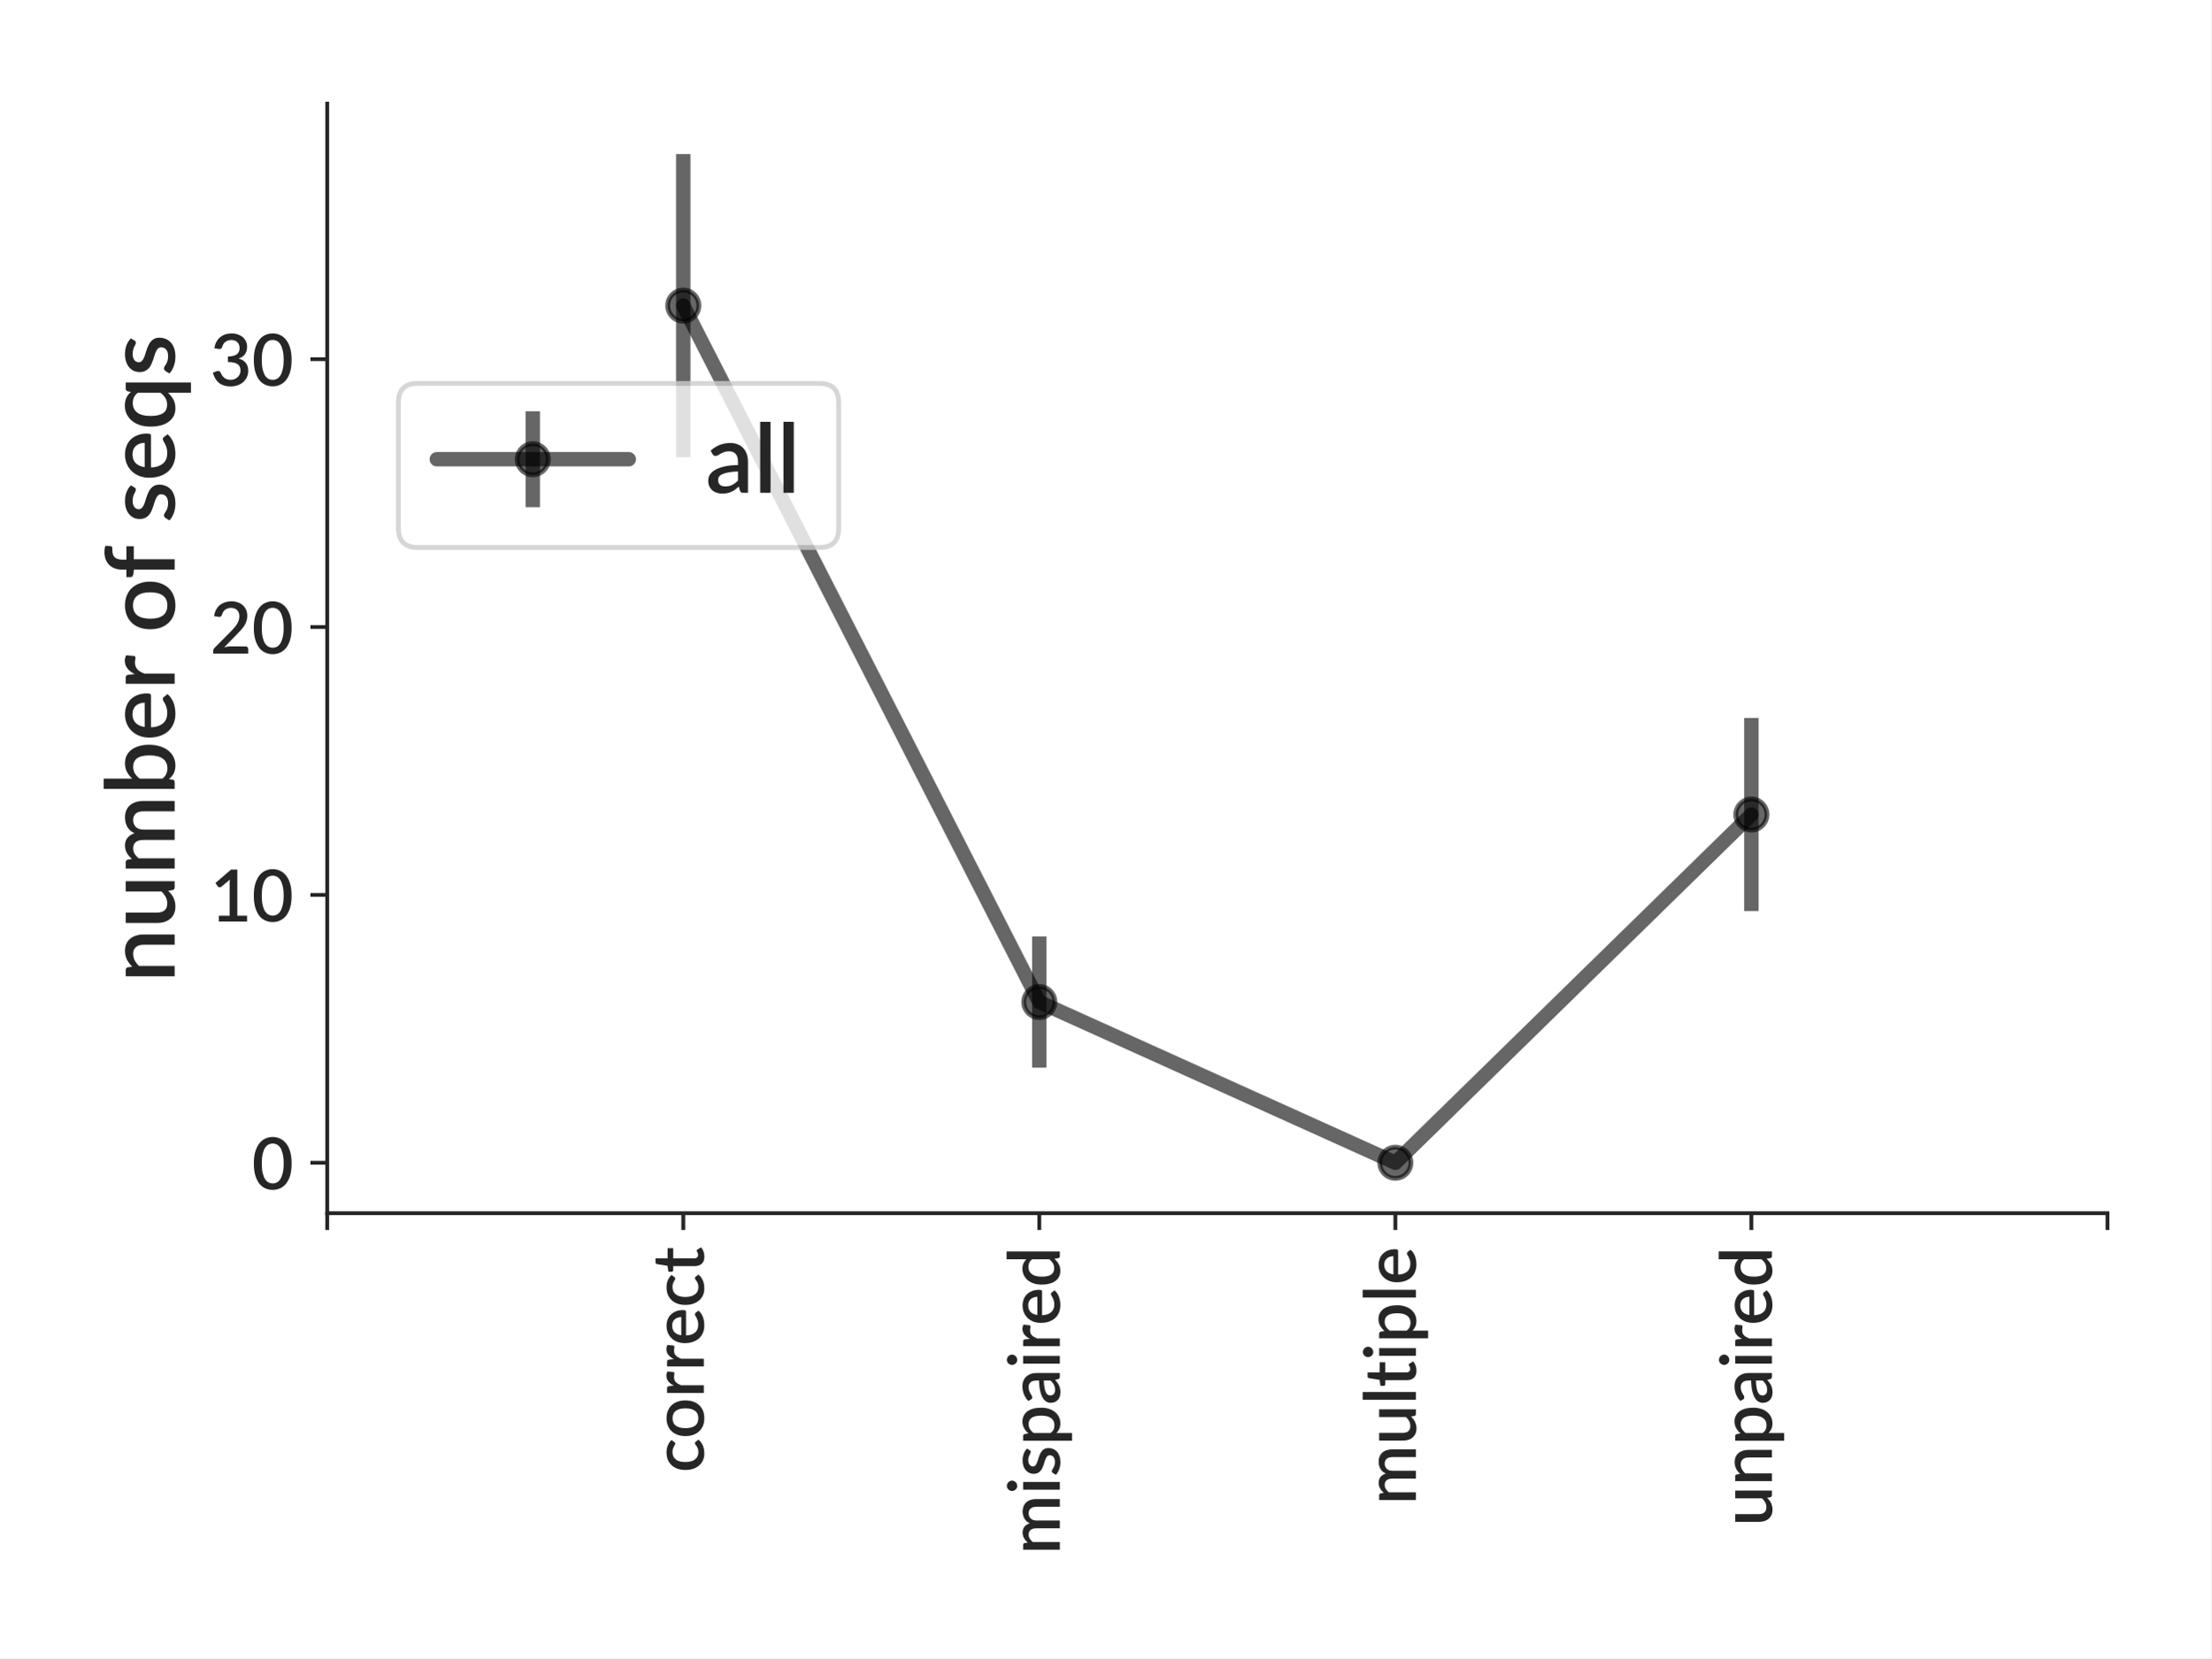
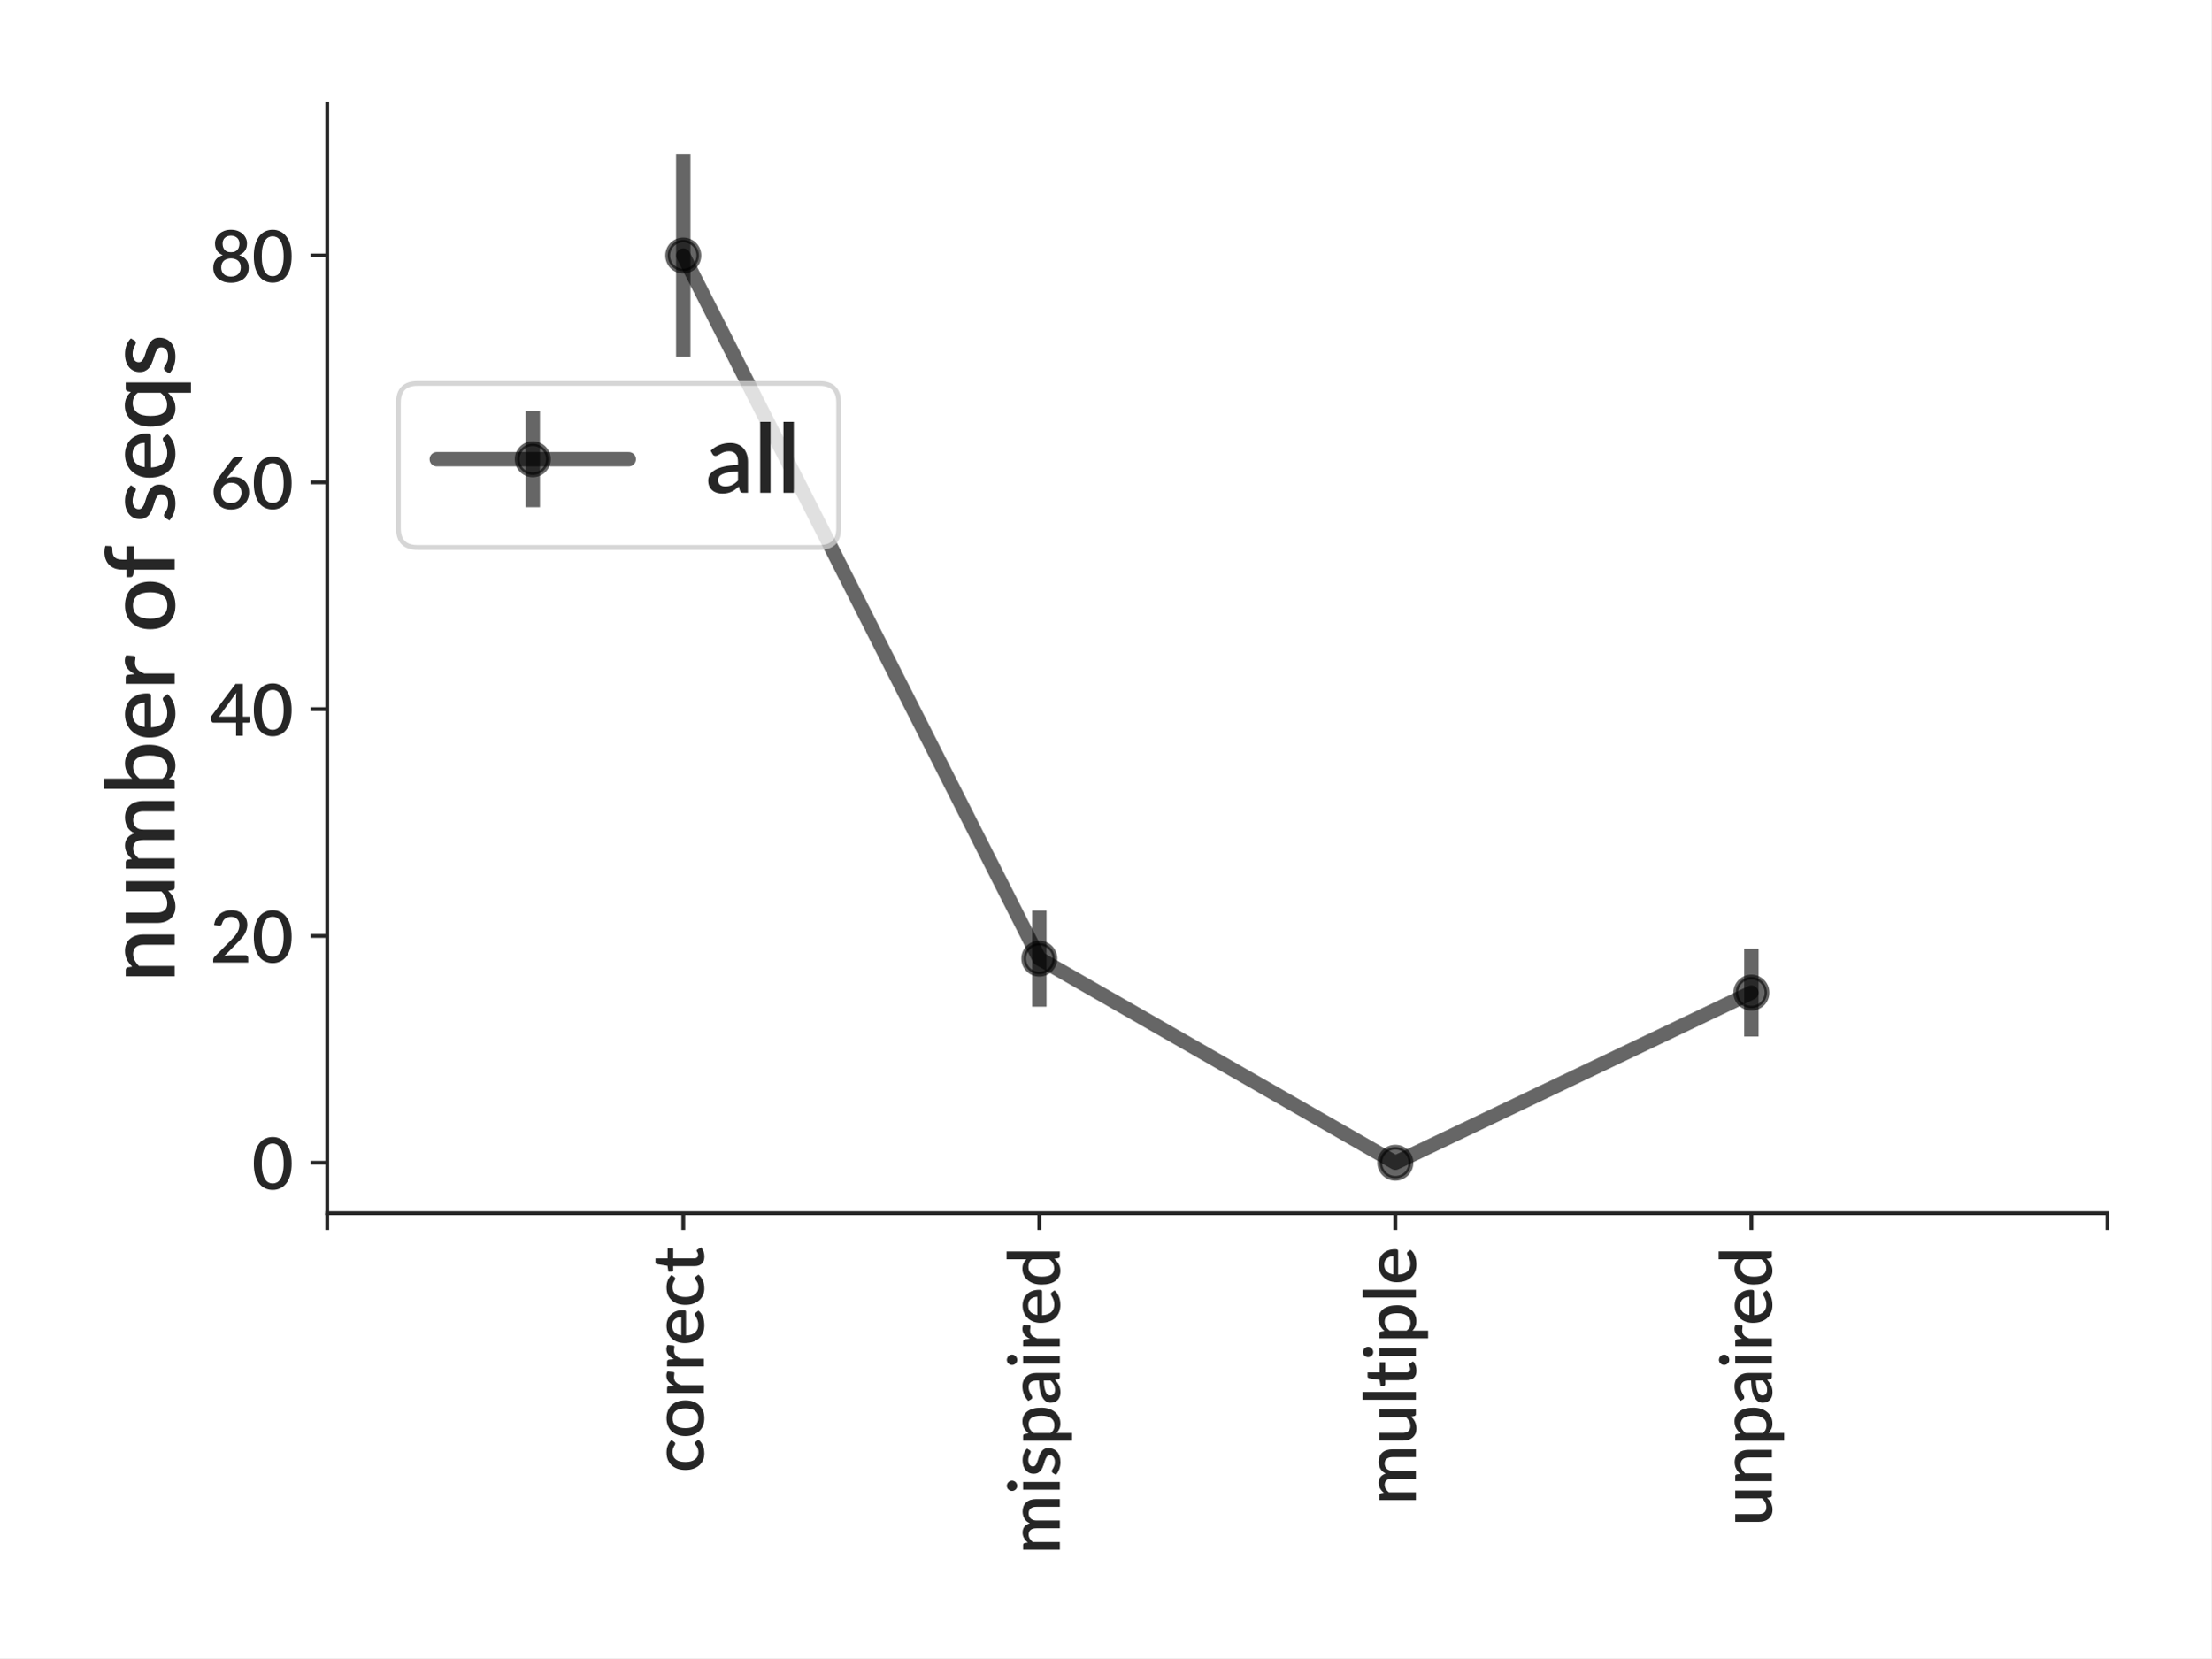
<svg xmlns="http://www.w3.org/2000/svg" xmlns:xlink="http://www.w3.org/1999/xlink" height="345.6pt" version="1.1" viewBox="0 0 460.8 345.6" width="460.8pt">
  <defs>
    <style type="text/css">*{stroke-linecap:butt;stroke-linejoin:round;}</style>
  </defs>
  <g id="figure_1">
    <g id="patch_1">
      <path d="M 0 345.6  L 460.8 345.6  L 460.8 0  L 0 0  z " style="fill:#ffffff;" />
    </g>
    <g id="axes_1">
      <g id="patch_2">
        <path d="M 68.191 252.866  L 439.2 252.866  L 439.2 21.6  L 68.191 21.6  z " style="fill:#ffffff;" />
      </g>
      <g id="matplotlib.axis_1">
        <g id="xtick_1">
          <g id="line2d_1">
            <defs>
-               <path d="M 0 0  L 0 3.5  " id="m8ca9729e6a" style="stroke:#262626;stroke-width:0.8;" />
+               <path d="M 0 0  L 0 3.5  " id="m1fe519bdf0" style="stroke:#262626;stroke-width:0.8;" />
            </defs>
            <g>
-               <use style="fill:#262626;stroke:#262626;stroke-width:0.8;" x="68.191" xlink:href="#m8ca9729e6a" y="252.866" />
+               <use style="fill:#262626;stroke:#262626;stroke-width:0.8;" x="68.191" xlink:href="#m1fe519bdf0" y="252.866" />
            </g>
          </g>
        </g>
        <g id="xtick_2">
          <g id="line2d_2">
            <g>
-               <use style="fill:#262626;stroke:#262626;stroke-width:0.8;" x="142.393" xlink:href="#m8ca9729e6a" y="252.866" />
+               <use style="fill:#262626;stroke:#262626;stroke-width:0.8;" x="142.393" xlink:href="#m1fe519bdf0" y="252.866" />
            </g>
          </g>
          <g id="text_1">
            <text style="fill:#262626;font-family:Lato;font-size:15px;font-stretch:normal;font-style:normal;font-weight:600;" transform="translate(146.671 306.9539)rotate(-90)">correct</text>
          </g>
        </g>
        <g id="xtick_3">
          <g id="line2d_3">
            <g>
-               <use style="fill:#262626;stroke:#262626;stroke-width:0.8;" x="216.594" xlink:href="#m8ca9729e6a" y="252.866" />
+               <use style="fill:#262626;stroke:#262626;stroke-width:0.8;" x="216.594" xlink:href="#m1fe519bdf0" y="252.866" />
            </g>
          </g>
          <g id="text_2">
            <text style="fill:#262626;font-family:Lato;font-size:15px;font-stretch:normal;font-style:normal;font-weight:600;" transform="translate(220.8729 324)rotate(-90)">mispaired</text>
          </g>
        </g>
        <g id="xtick_4">
          <g id="line2d_4">
            <g>
-               <use style="fill:#262626;stroke:#262626;stroke-width:0.8;" x="290.796" xlink:href="#m8ca9729e6a" y="252.866" />
+               <use style="fill:#262626;stroke:#262626;stroke-width:0.8;" x="290.796" xlink:href="#m1fe519bdf0" y="252.866" />
            </g>
          </g>
          <g id="text_3">
            <text style="fill:#262626;font-family:Lato;font-size:15px;font-stretch:normal;font-style:normal;font-weight:600;" transform="translate(295.0748 313.6383)rotate(-90)">multiple</text>
          </g>
        </g>
        <g id="xtick_5">
          <g id="line2d_5">
            <g>
-               <use style="fill:#262626;stroke:#262626;stroke-width:0.8;" x="364.998" xlink:href="#m8ca9729e6a" y="252.866" />
+               <use style="fill:#262626;stroke:#262626;stroke-width:0.8;" x="364.998" xlink:href="#m1fe519bdf0" y="252.866" />
            </g>
          </g>
          <g id="text_4">
            <text style="fill:#262626;font-family:Lato;font-size:15px;font-stretch:normal;font-style:normal;font-weight:600;" transform="translate(369.2766 318.1102)rotate(-90)">unpaired</text>
          </g>
        </g>
        <g id="xtick_6">
          <g id="line2d_6">
            <g>
-               <use style="fill:#262626;stroke:#262626;stroke-width:0.8;" x="439.2" xlink:href="#m8ca9729e6a" y="252.866" />
+               <use style="fill:#262626;stroke:#262626;stroke-width:0.8;" x="439.2" xlink:href="#m1fe519bdf0" y="252.866" />
            </g>
          </g>
        </g>
      </g>
      <g id="matplotlib.axis_2">
        <g id="ytick_1">
          <g id="line2d_7">
            <defs>
-               <path d="M 0 0  L -3.5 0  " id="m556c1ee045" style="stroke:#262626;stroke-width:0.8;" />
+               <path d="M 0 0  L -3.5 0  " id="m7ca2e92763" style="stroke:#262626;stroke-width:0.8;" />
            </defs>
            <g>
-               <use style="fill:#262626;stroke:#262626;stroke-width:0.8;" x="68.191" xlink:href="#m556c1ee045" y="242.354" />
+               <use style="fill:#262626;stroke:#262626;stroke-width:0.8;" x="68.191" xlink:href="#m7ca2e92763" y="242.354" />
            </g>
          </g>
          <g id="text_5">
            <text style="fill:#262626;font-family:Lato;font-size:15px;font-stretch:normal;font-style:normal;font-weight:600;text-anchor:end;" transform="rotate(-0, 61.19062, 247.9036)" x="61.191" y="247.904">0</text>
          </g>
        </g>
        <g id="ytick_2">
          <g id="line2d_8">
            <g>
-               <use style="fill:#262626;stroke:#262626;stroke-width:0.8;" x="68.191" xlink:href="#m556c1ee045" y="186.523" />
+               <use style="fill:#262626;stroke:#262626;stroke-width:0.8;" x="68.191" xlink:href="#m7ca2e92763" y="195.079" />
            </g>
          </g>
          <g id="text_6">
-             <text style="fill:#262626;font-family:Lato;font-size:15px;font-stretch:normal;font-style:normal;font-weight:600;text-anchor:end;" transform="rotate(-0, 61.19062, 192.0727)" x="61.191" y="192.073">10</text>
+             <text style="fill:#262626;font-family:Lato;font-size:15px;font-stretch:normal;font-style:normal;font-weight:600;text-anchor:end;" transform="rotate(-0, 61.19062, 200.6287)" x="61.191" y="200.629">20</text>
          </g>
        </g>
        <g id="ytick_3">
          <g id="line2d_9">
            <g>
-               <use style="fill:#262626;stroke:#262626;stroke-width:0.8;" x="68.191" xlink:href="#m556c1ee045" y="130.692" />
+               <use style="fill:#262626;stroke:#262626;stroke-width:0.8;" x="68.191" xlink:href="#m7ca2e92763" y="147.804" />
            </g>
          </g>
          <g id="text_7">
-             <text style="fill:#262626;font-family:Lato;font-size:15px;font-stretch:normal;font-style:normal;font-weight:600;text-anchor:end;" transform="rotate(-0, 61.19062, 136.2418)" x="61.191" y="136.242">20</text>
+             <text style="fill:#262626;font-family:Lato;font-size:15px;font-stretch:normal;font-style:normal;font-weight:600;text-anchor:end;" transform="rotate(-0, 61.19062, 153.3538)" x="61.191" y="153.354">40</text>
          </g>
        </g>
        <g id="ytick_4">
          <g id="line2d_10">
            <g>
-               <use style="fill:#262626;stroke:#262626;stroke-width:0.8;" x="68.191" xlink:href="#m556c1ee045" y="74.861" />
+               <use style="fill:#262626;stroke:#262626;stroke-width:0.8;" x="68.191" xlink:href="#m7ca2e92763" y="100.529" />
            </g>
          </g>
          <g id="text_8">
-             <text style="fill:#262626;font-family:Lato;font-size:15px;font-stretch:normal;font-style:normal;font-weight:600;text-anchor:end;" transform="rotate(-0, 61.19062, 80.41095)" x="61.191" y="80.411">30</text>
+             <text style="fill:#262626;font-family:Lato;font-size:15px;font-stretch:normal;font-style:normal;font-weight:600;text-anchor:end;" transform="rotate(-0, 61.19062, 106.0789)" x="61.191" y="106.079">60</text>
          </g>
        </g>
-         <g id="text_9">
+         <g id="ytick_5">
+           <g id="line2d_11">
+             <g>
+               <use style="fill:#262626;stroke:#262626;stroke-width:0.8;" x="68.191" xlink:href="#m7ca2e92763" y="53.254" />
+             </g>
+           </g>
+           <g id="text_9">
+             <text style="fill:#262626;font-family:Lato;font-size:15px;font-stretch:normal;font-style:normal;font-weight:600;text-anchor:end;" transform="rotate(-0, 61.19062, 58.80404)" x="61.191" y="58.804">80</text>
+           </g>
+         </g>
+         <g id="text_10">
          <text style="fill:#262626;font-family:Lato;font-size:20px;font-stretch:normal;font-style:normal;font-weight:600;text-anchor:middle;" transform="rotate(-90, 36.4, 137.2328)" x="36.4" y="137.233">number of seqs</text>
        </g>
      </g>
      <g id="LineCollection_1">
-         <path clip-path="url(#pd736bc92d5)" d="M 142.393 95.277  L 142.393 32.112  " style="fill:none;stroke:#000000;stroke-opacity:0.6;stroke-width:3;" />
-         <path clip-path="url(#pd736bc92d5)" d="M 216.594 222.531  L 216.594 195.179  " style="fill:none;stroke:#000000;stroke-opacity:0.6;stroke-width:3;" />
-         <path clip-path="url(#pd736bc92d5)" d="M 290.796 242.354  L 290.796 242.354  " style="fill:none;stroke:#000000;stroke-opacity:0.6;stroke-width:3;" />
-         <path clip-path="url(#pd736bc92d5)" d="M 364.998 189.904  L 364.998 149.643  " style="fill:none;stroke:#000000;stroke-opacity:0.6;stroke-width:3;" />
+         <path clip-path="url(#pf1c940e045)" d="M 142.393 74.396  L 142.393 32.112  " style="fill:none;stroke:#000000;stroke-opacity:0.6;stroke-width:3;" />
+         <path clip-path="url(#pf1c940e045)" d="M 216.594 209.835  L 216.594 189.778  " style="fill:none;stroke:#000000;stroke-opacity:0.6;stroke-width:3;" />
+         <path clip-path="url(#pf1c940e045)" d="M 290.796 242.354  L 290.796 242.354  " style="fill:none;stroke:#000000;stroke-opacity:0.6;stroke-width:3;" />
+         <path clip-path="url(#pf1c940e045)" d="M 364.998 216.052  L 364.998 197.743  " style="fill:none;stroke:#000000;stroke-opacity:0.6;stroke-width:3;" />
      </g>
-       <g id="line2d_11">
-         <path clip-path="url(#pd736bc92d5)" d="M 142.393 63.695  L 216.594 208.855  L 290.796 242.354  L 364.998 169.773  " style="fill:none;stroke:#000000;stroke-linecap:round;stroke-opacity:0.6;stroke-width:3;" />
+       <g id="line2d_12">
+         <path clip-path="url(#pf1c940e045)" d="M 142.393 53.254  L 216.594 199.806  L 290.796 242.354  L 364.998 206.897  " style="fill:none;stroke:#000000;stroke-linecap:round;stroke-opacity:0.6;stroke-width:3;" />
        <defs>
-           <path d="M 0 3.25  C 0.862 3.25 1.689 2.908 2.298 2.298  C 2.908 1.689 3.25 0.862 3.25 0  C 3.25 -0.862 2.908 -1.689 2.298 -2.298  C 1.689 -2.908 0.862 -3.25 0 -3.25  C -0.862 -3.25 -1.689 -2.908 -2.298 -2.298  C -2.908 -1.689 -3.25 -0.862 -3.25 0  C -3.25 0.862 -2.908 1.689 -2.298 2.298  C -1.689 2.908 -0.862 3.25 0 3.25  z " id="m822ca69b32" style="stroke:#000000;stroke-opacity:0.6;" />
+           <path d="M 0 3.25  C 0.862 3.25 1.689 2.908 2.298 2.298  C 2.908 1.689 3.25 0.862 3.25 0  C 3.25 -0.862 2.908 -1.689 2.298 -2.298  C 1.689 -2.908 0.862 -3.25 0 -3.25  C -0.862 -3.25 -1.689 -2.908 -2.298 -2.298  C -2.908 -1.689 -3.25 -0.862 -3.25 0  C -3.25 0.862 -2.908 1.689 -2.298 2.298  C -1.689 2.908 -0.862 3.25 0 3.25  z " id="m2c3ba65797" style="stroke:#000000;stroke-opacity:0.6;" />
        </defs>
-         <g clip-path="url(#pd736bc92d5)">
-           <use style="fill-opacity:0.6;stroke:#000000;stroke-opacity:0.6;" x="142.393" xlink:href="#m822ca69b32" y="63.695" />
-           <use style="fill-opacity:0.6;stroke:#000000;stroke-opacity:0.6;" x="216.594" xlink:href="#m822ca69b32" y="208.855" />
-           <use style="fill-opacity:0.6;stroke:#000000;stroke-opacity:0.6;" x="290.796" xlink:href="#m822ca69b32" y="242.354" />
-           <use style="fill-opacity:0.6;stroke:#000000;stroke-opacity:0.6;" x="364.998" xlink:href="#m822ca69b32" y="169.773" />
+         <g clip-path="url(#pf1c940e045)">
+           <use style="fill-opacity:0.6;stroke:#000000;stroke-opacity:0.6;" x="142.393" xlink:href="#m2c3ba65797" y="53.254" />
+           <use style="fill-opacity:0.6;stroke:#000000;stroke-opacity:0.6;" x="216.594" xlink:href="#m2c3ba65797" y="199.806" />
+           <use style="fill-opacity:0.6;stroke:#000000;stroke-opacity:0.6;" x="290.796" xlink:href="#m2c3ba65797" y="242.354" />
+           <use style="fill-opacity:0.6;stroke:#000000;stroke-opacity:0.6;" x="364.998" xlink:href="#m2c3ba65797" y="206.897" />
        </g>
      </g>
      <g id="patch_3">
        <path d="M 68.191 252.866  L 68.191 21.6  " style="fill:none;stroke:#262626;stroke-linecap:square;stroke-linejoin:miter;stroke-width:0.8;" />
      </g>
      <g id="patch_4">
        <path d="M 68.191 252.866  L 439.2 252.866  " style="fill:none;stroke:#262626;stroke-linecap:square;stroke-linejoin:miter;stroke-width:0.8;" />
      </g>
      <g id="legend_1">
        <g id="patch_5">
          <path d="M 87.031 114.106  L 170.781 114.106  Q 174.781 114.106 174.781 110.106  L 174.781 83.916  Q 174.781 79.916 170.781 79.916  L 87.031 79.916  Q 83.031 79.916 83.031 83.916  L 83.031 110.106  Q 83.031 114.106 87.031 114.106  z " style="fill:#ffffff;opacity:0.8;stroke:#cccccc;stroke-linejoin:miter;" />
        </g>
        <g id="LineCollection_2">
          <path d="M 111.031 105.716  L 111.031 85.716  " style="fill:none;stroke:#000000;stroke-opacity:0.6;stroke-width:3;" />
        </g>
-         <g id="line2d_12">
+         <g id="line2d_13">
          <path d="M 91.031 95.716  L 131.031 95.716  " style="fill:none;stroke:#000000;stroke-linecap:round;stroke-opacity:0.6;stroke-width:3;" />
        </g>
-         <g id="line2d_13">
+         <g id="line2d_14">
          <g>
-             <use style="fill-opacity:0.6;stroke:#000000;stroke-opacity:0.6;" x="111.031" xlink:href="#m822ca69b32" y="95.716" />
+             <use style="fill-opacity:0.6;stroke:#000000;stroke-opacity:0.6;" x="111.031" xlink:href="#m2c3ba65797" y="95.716" />
          </g>
        </g>
-         <g id="text_10">
+         <g id="text_11">
          <text style="fill:#262626;font-family:Lato;font-size:20px;font-stretch:normal;font-style:normal;font-weight:600;text-anchor:start;" transform="rotate(-0, 147.031, 102.7156)" x="147.031" y="102.716">all</text>
        </g>
      </g>
    </g>
  </g>
  <defs>
-     <clipPath id="pd736bc92d5">
+     <clipPath id="pf1c940e045">
      <rect height="231.266" width="371.009" x="68.191" y="21.6" />
    </clipPath>
  </defs>
</svg>
